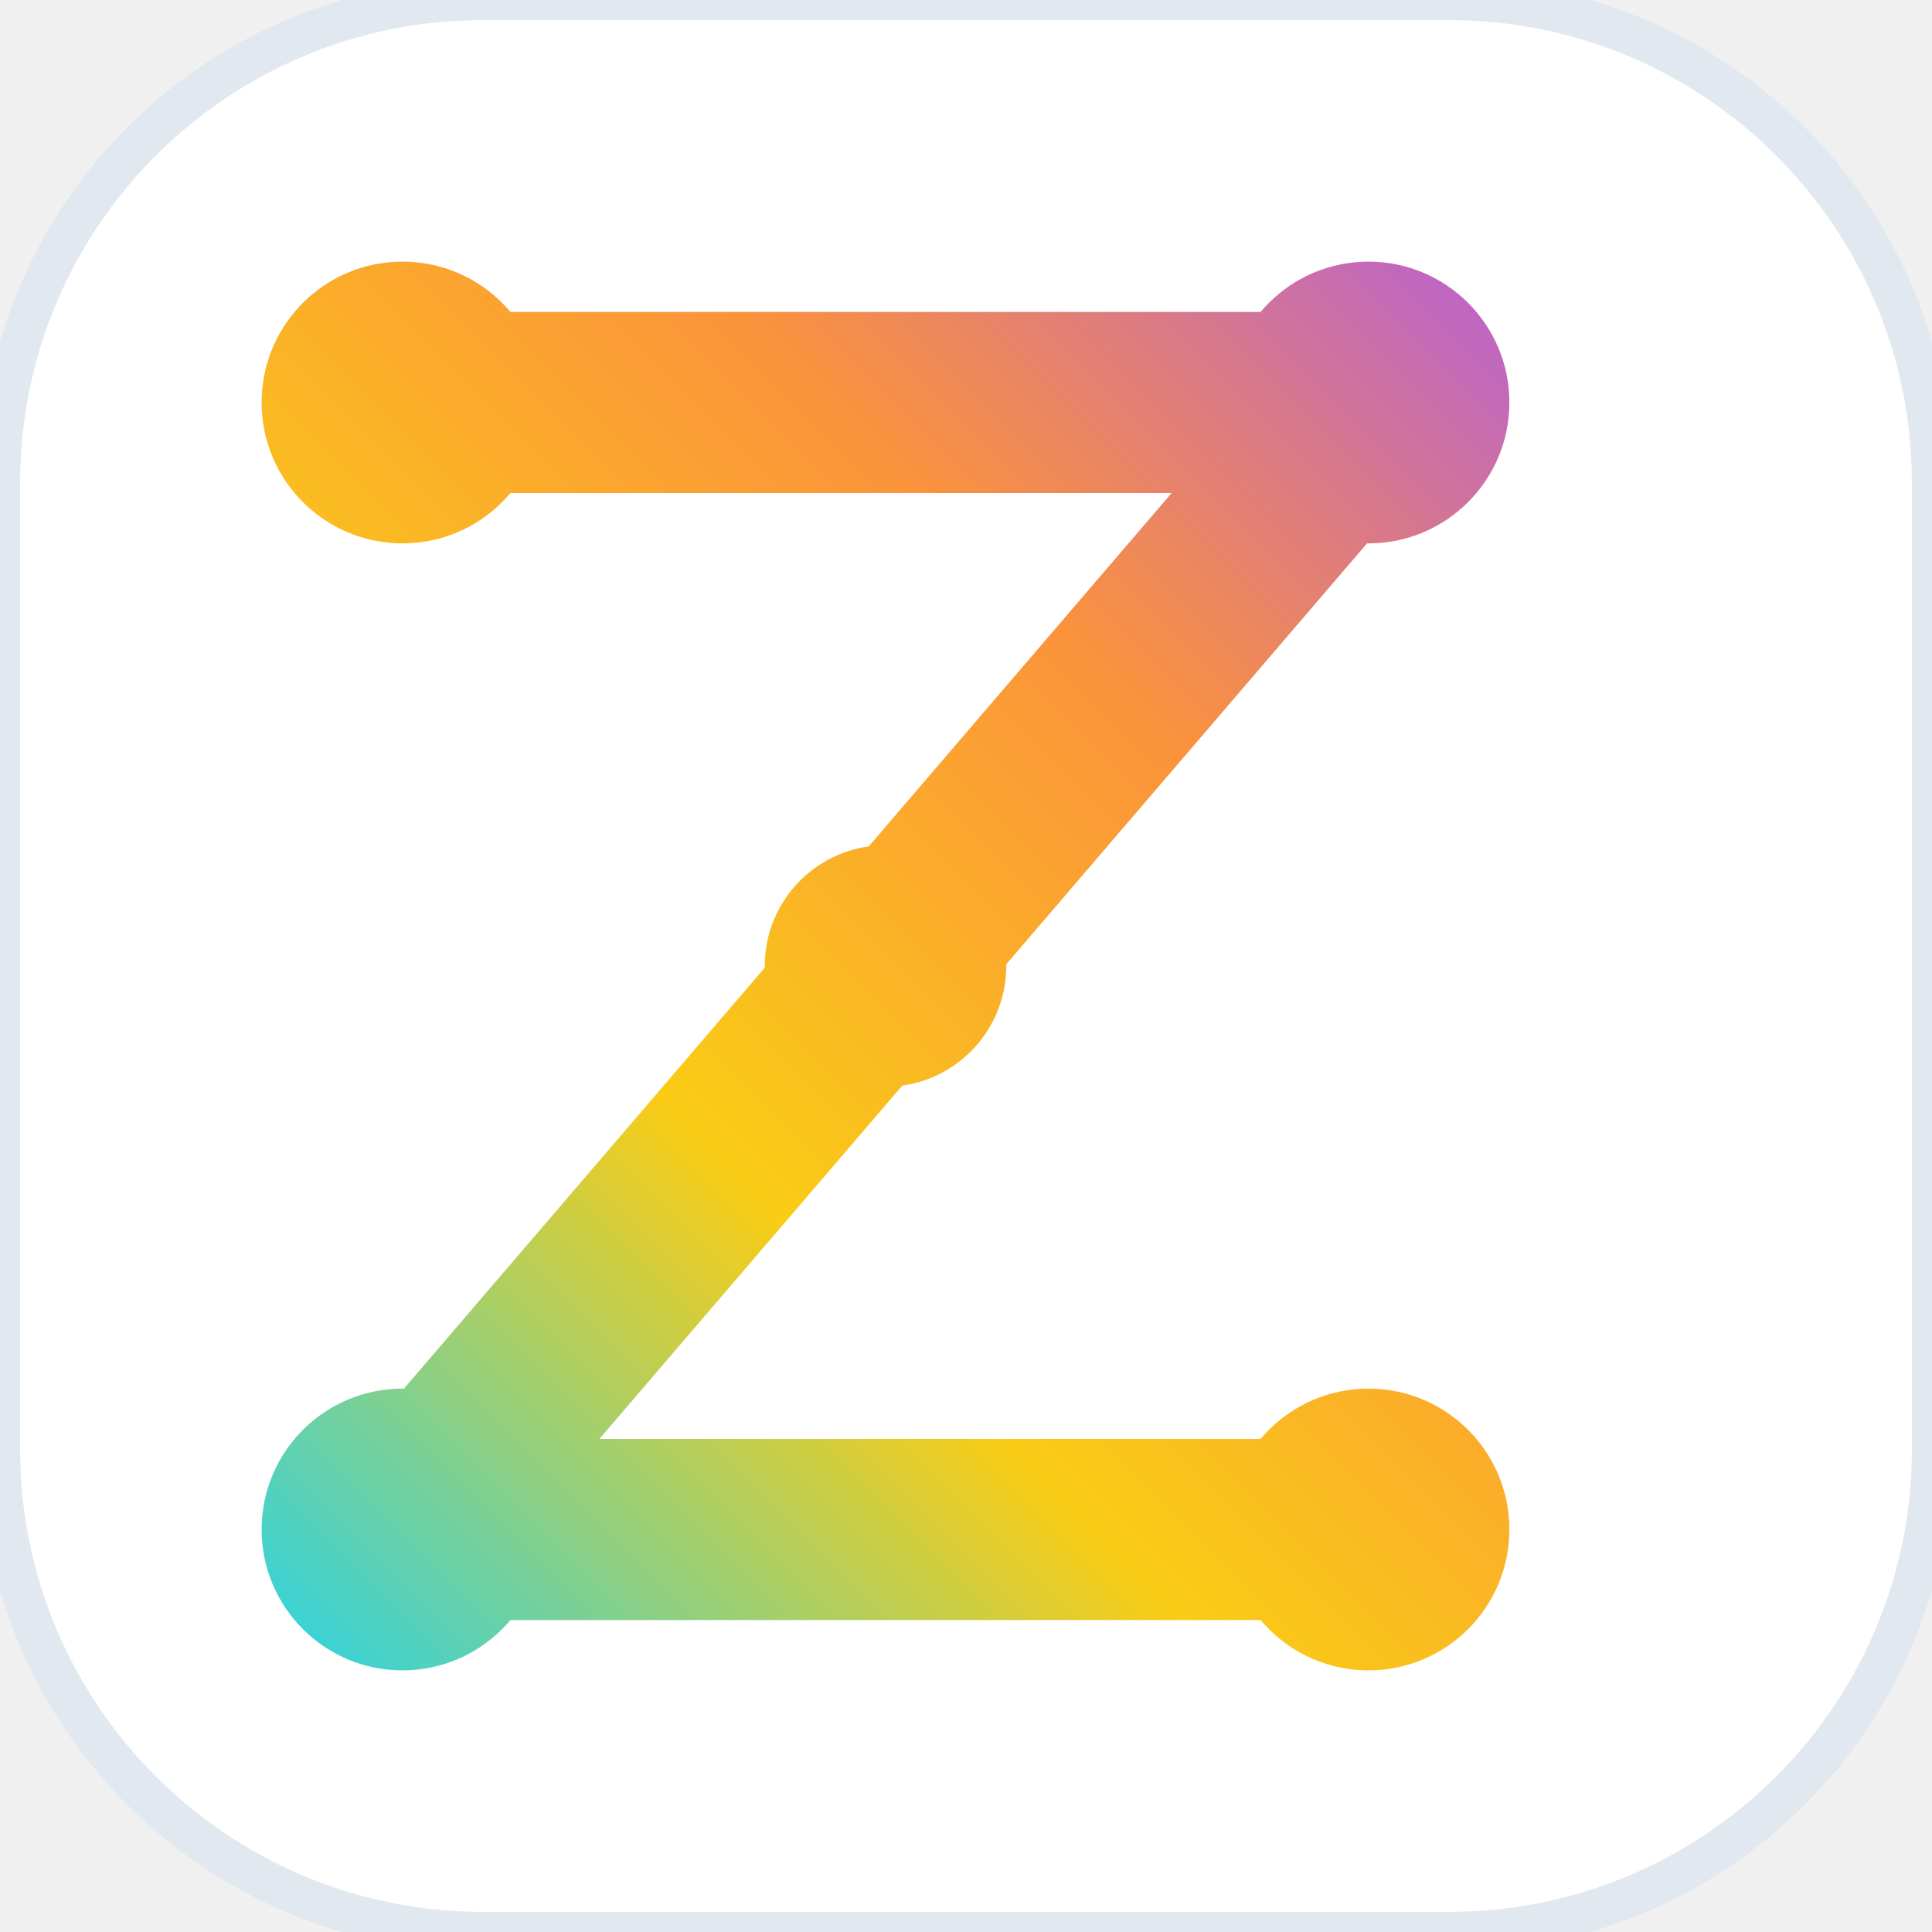
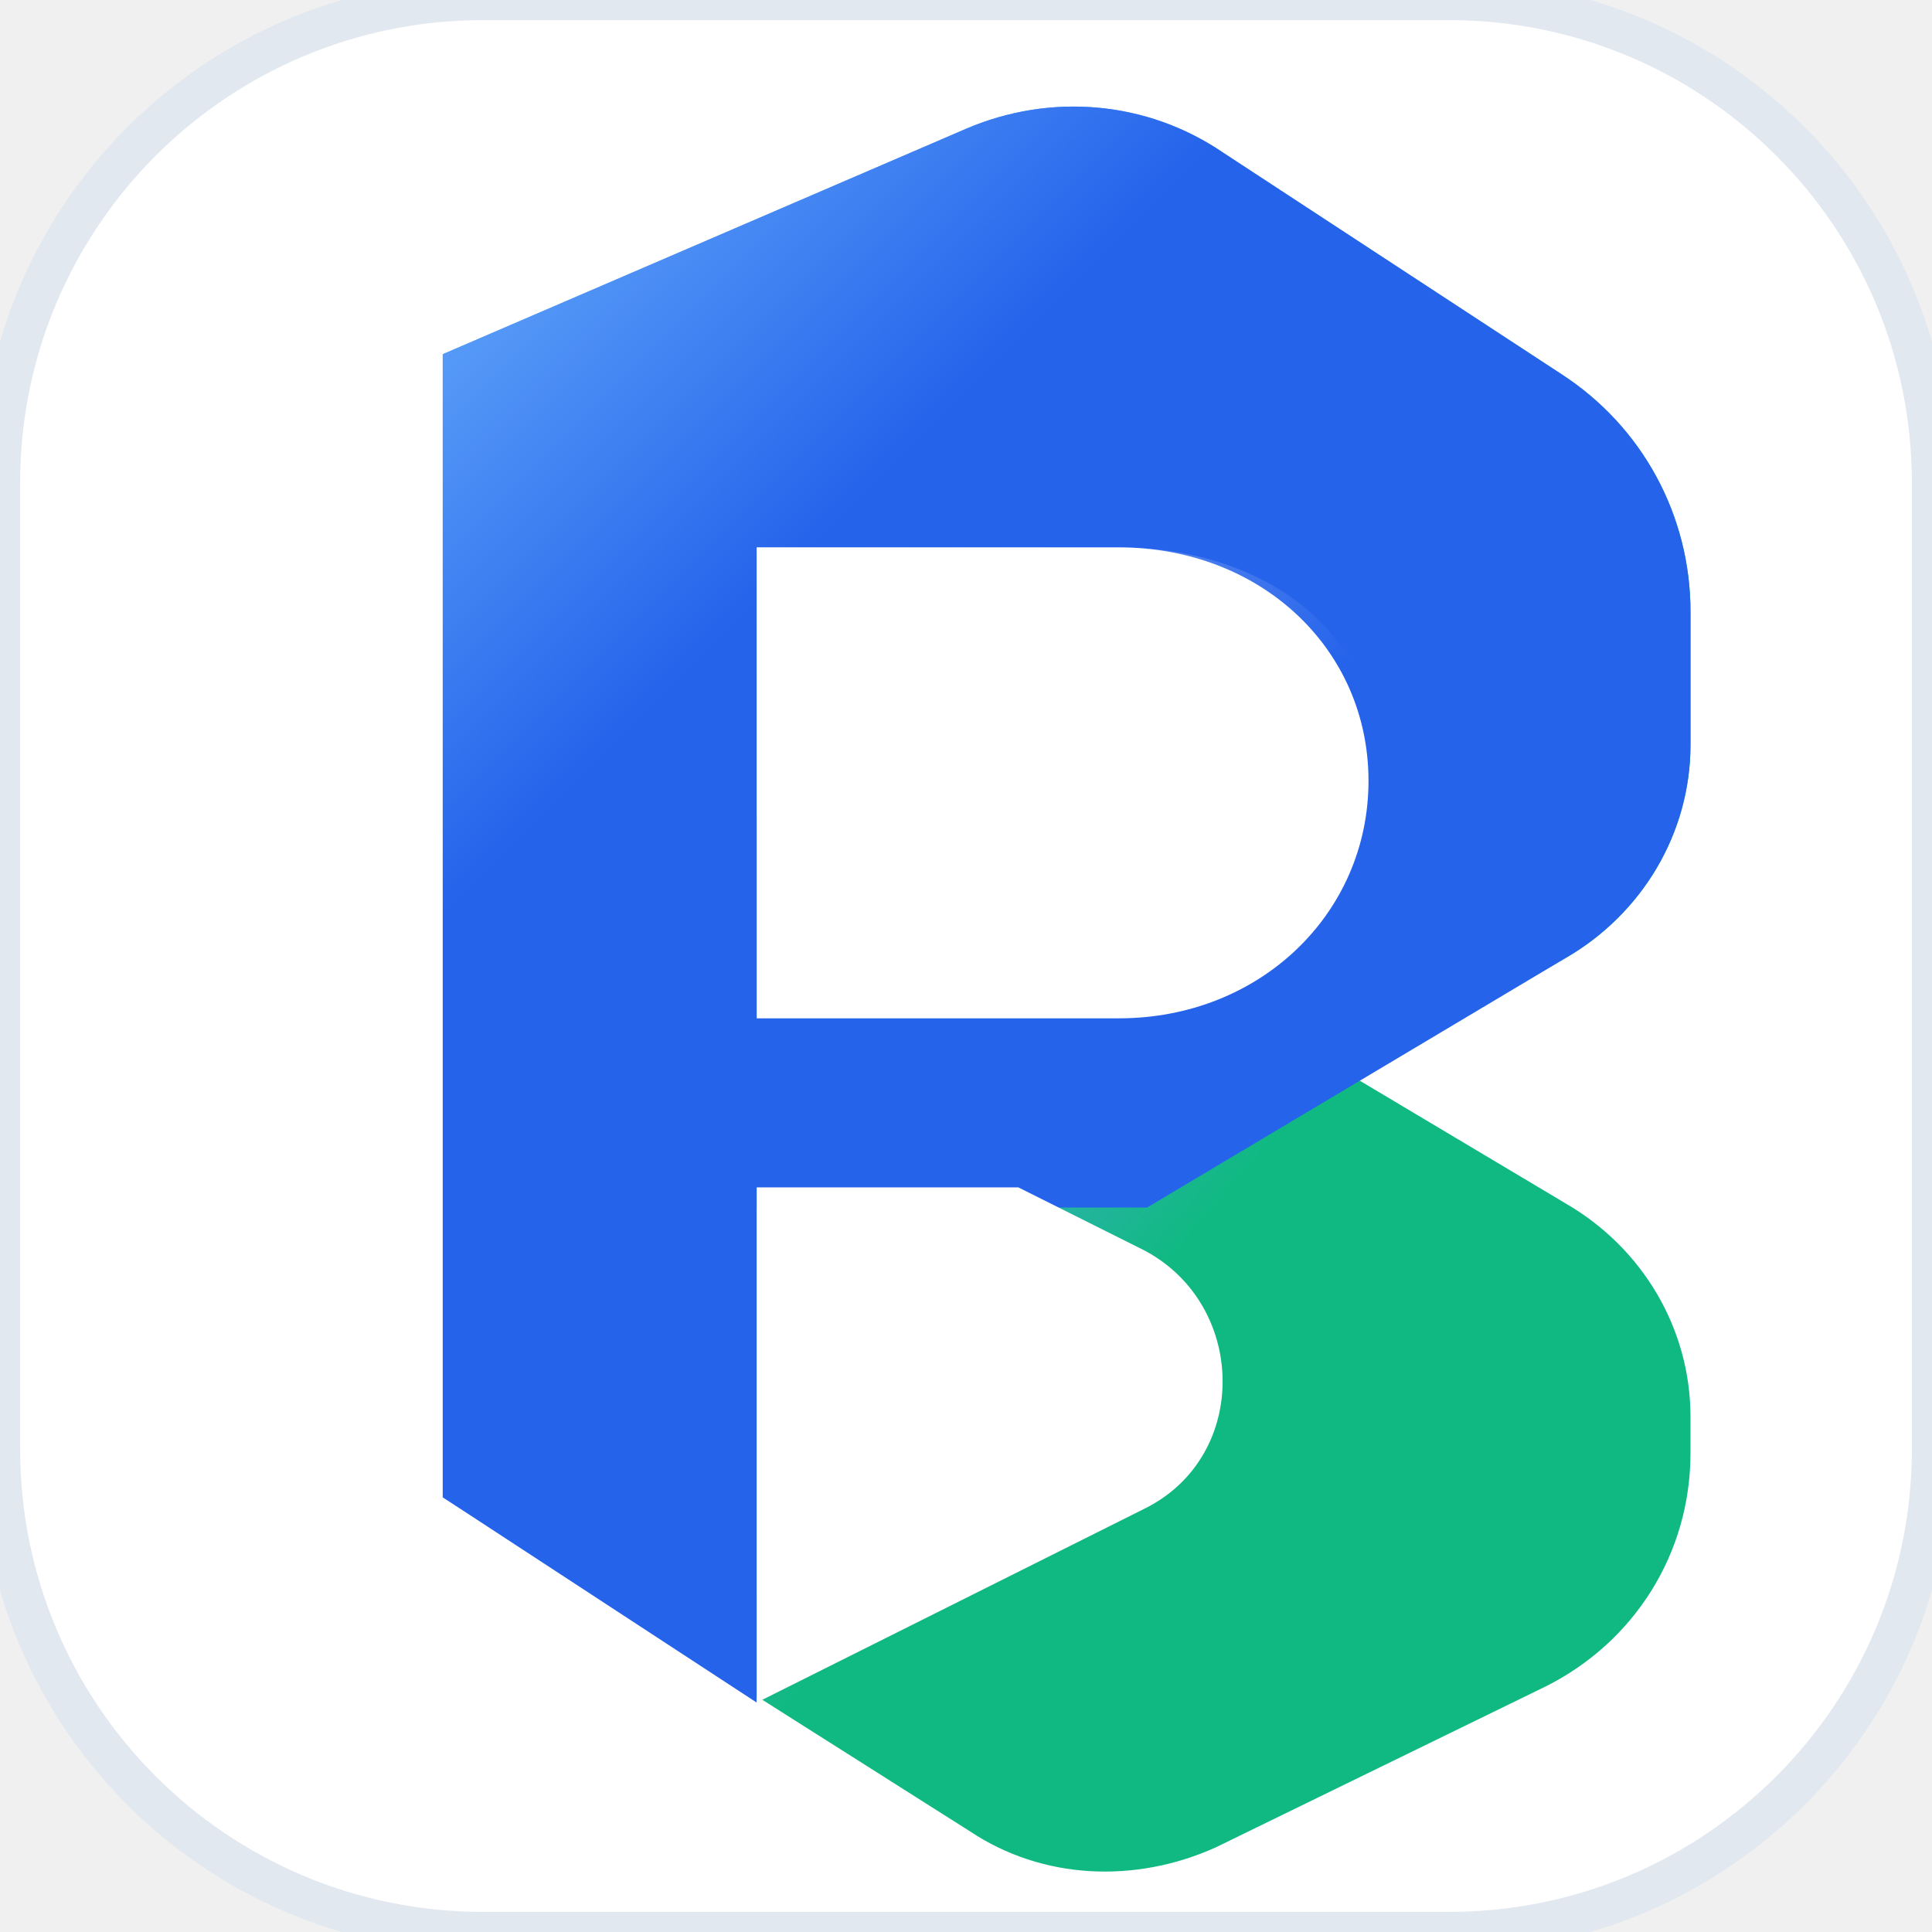
<svg xmlns="http://www.w3.org/2000/svg" viewBox="0 0 48 48" fill="none">
-   <rect width="48" height="48" rx="12" fill="#FFFFFF" stroke="#E2E8F0" stroke-width="1" />
+   <style>
+     .tile { fill: #ffffff; stroke: #e2e8f0; }
+     @media (prefers-color-scheme: dark) {
+       .tile { fill: #0f172a; stroke: rgba(255, 255, 255, 0.14); }
+     }
+   </style>
+   <rect class="tile" width="48" height="48" rx="12" stroke-width="1" />
  <defs>
-     <linearGradient id="g" x1="6" y1="42" x2="42" y2="6" gradientUnits="userSpaceOnUse">
-       <stop stop-color="#22D3EE" />
-       <stop offset="0.35" stop-color="#FACC15" />
-       <stop offset="0.65" stop-color="#FB923C" />
-       <stop offset="1" stop-color="#A855F7" />
+     <linearGradient id="blue" x1="9" y1="8" x2="33" y2="32" gradientUnits="userSpaceOnUse">
+       <stop stop-color="#60A5FA" />
+       <stop offset="0.35" stop-color="#2563EB" />
+       <stop offset="1" stop-color="#2563EB" />
+     </linearGradient>
+     <linearGradient id="green" x1="20" y1="25" x2="41" y2="43" gradientUnits="userSpaceOnUse">
+       <stop stop-color="#60A5FA" />
+       <stop offset="0.4" stop-color="#10B981" />
+       <stop offset="1" stop-color="#10B981" />
+     </linearGradient>
+     <linearGradient id="shine" x1="12" y1="10" x2="26" y2="24" gradientUnits="userSpaceOnUse">
+       <stop stop-color="#FFFFFF" stop-opacity="0.86" />
+       <stop offset="1" stop-color="#FFFFFF" stop-opacity="0" />
    </linearGradient>
  </defs>
-   <path d="M10 10H34M34 10L10 38M10 38H34" stroke="url(#g)" stroke-width="4.5" stroke-linecap="round" stroke-linejoin="round" />
-   <circle cx="10" cy="10" r="3.5" fill="url(#g)" />
-   <circle cx="34" cy="10" r="3.5" fill="url(#g)" />
-   <circle cx="10" cy="38" r="3.5" fill="url(#g)" />
-   <circle cx="34" cy="38" r="3.5" fill="url(#g)" />
-   <circle cx="22" cy="24" r="3" fill="url(#g)" />
+   <path d="M11 8.8 24 3.2c2.1-.9 4.5-.7 6.4.6l8.4 5.5c2 1.3 3.2 3.5 3.2 5.9v3.3c0 2.2-1.2 4.2-3.1 5.3l-5.2 3 5.2 3.1c1.9 1.1 3.1 3.1 3.1 5.3v.9c0 2.5-1.4 4.7-3.6 5.8l-8.2 4c-2 .9-4.3.8-6.1-.4L11 37.2V8.8Z" fill="url(#green)" />
+   <path d="M11 8.8 24 3.2c2.1-.9 4.5-.7 6.4.6l8.4 5.5c2 1.3 3.2 3.5 3.2 5.9v3.3c0 2.2-1.2 4.2-3.1 5.3L28.5 30H18.8v12.3L11 37.2V8.8Z" fill="url(#blue)" />
+   <path d="M18.8 13.6v11.7h9c3.5 0 6.2-2.6 6.2-5.9s-2.7-5.8-6.2-5.8h-9Z" fill="#fff" />
+   <path d="M18.8 29.5v12.8l9.6-4.8c2.7-1.3 2.6-5.2-.1-6.5l-3-1.5h-6.5Z" fill="#fff" />
+   <path d="M18.8 13.6v6.7l9-4.2c1.9-.9 4.1-.7 5.8.4-1-1.8-3.2-2.9-5.8-2.9h-9Z" fill="url(#shine)" opacity="0.85" />
</svg>
